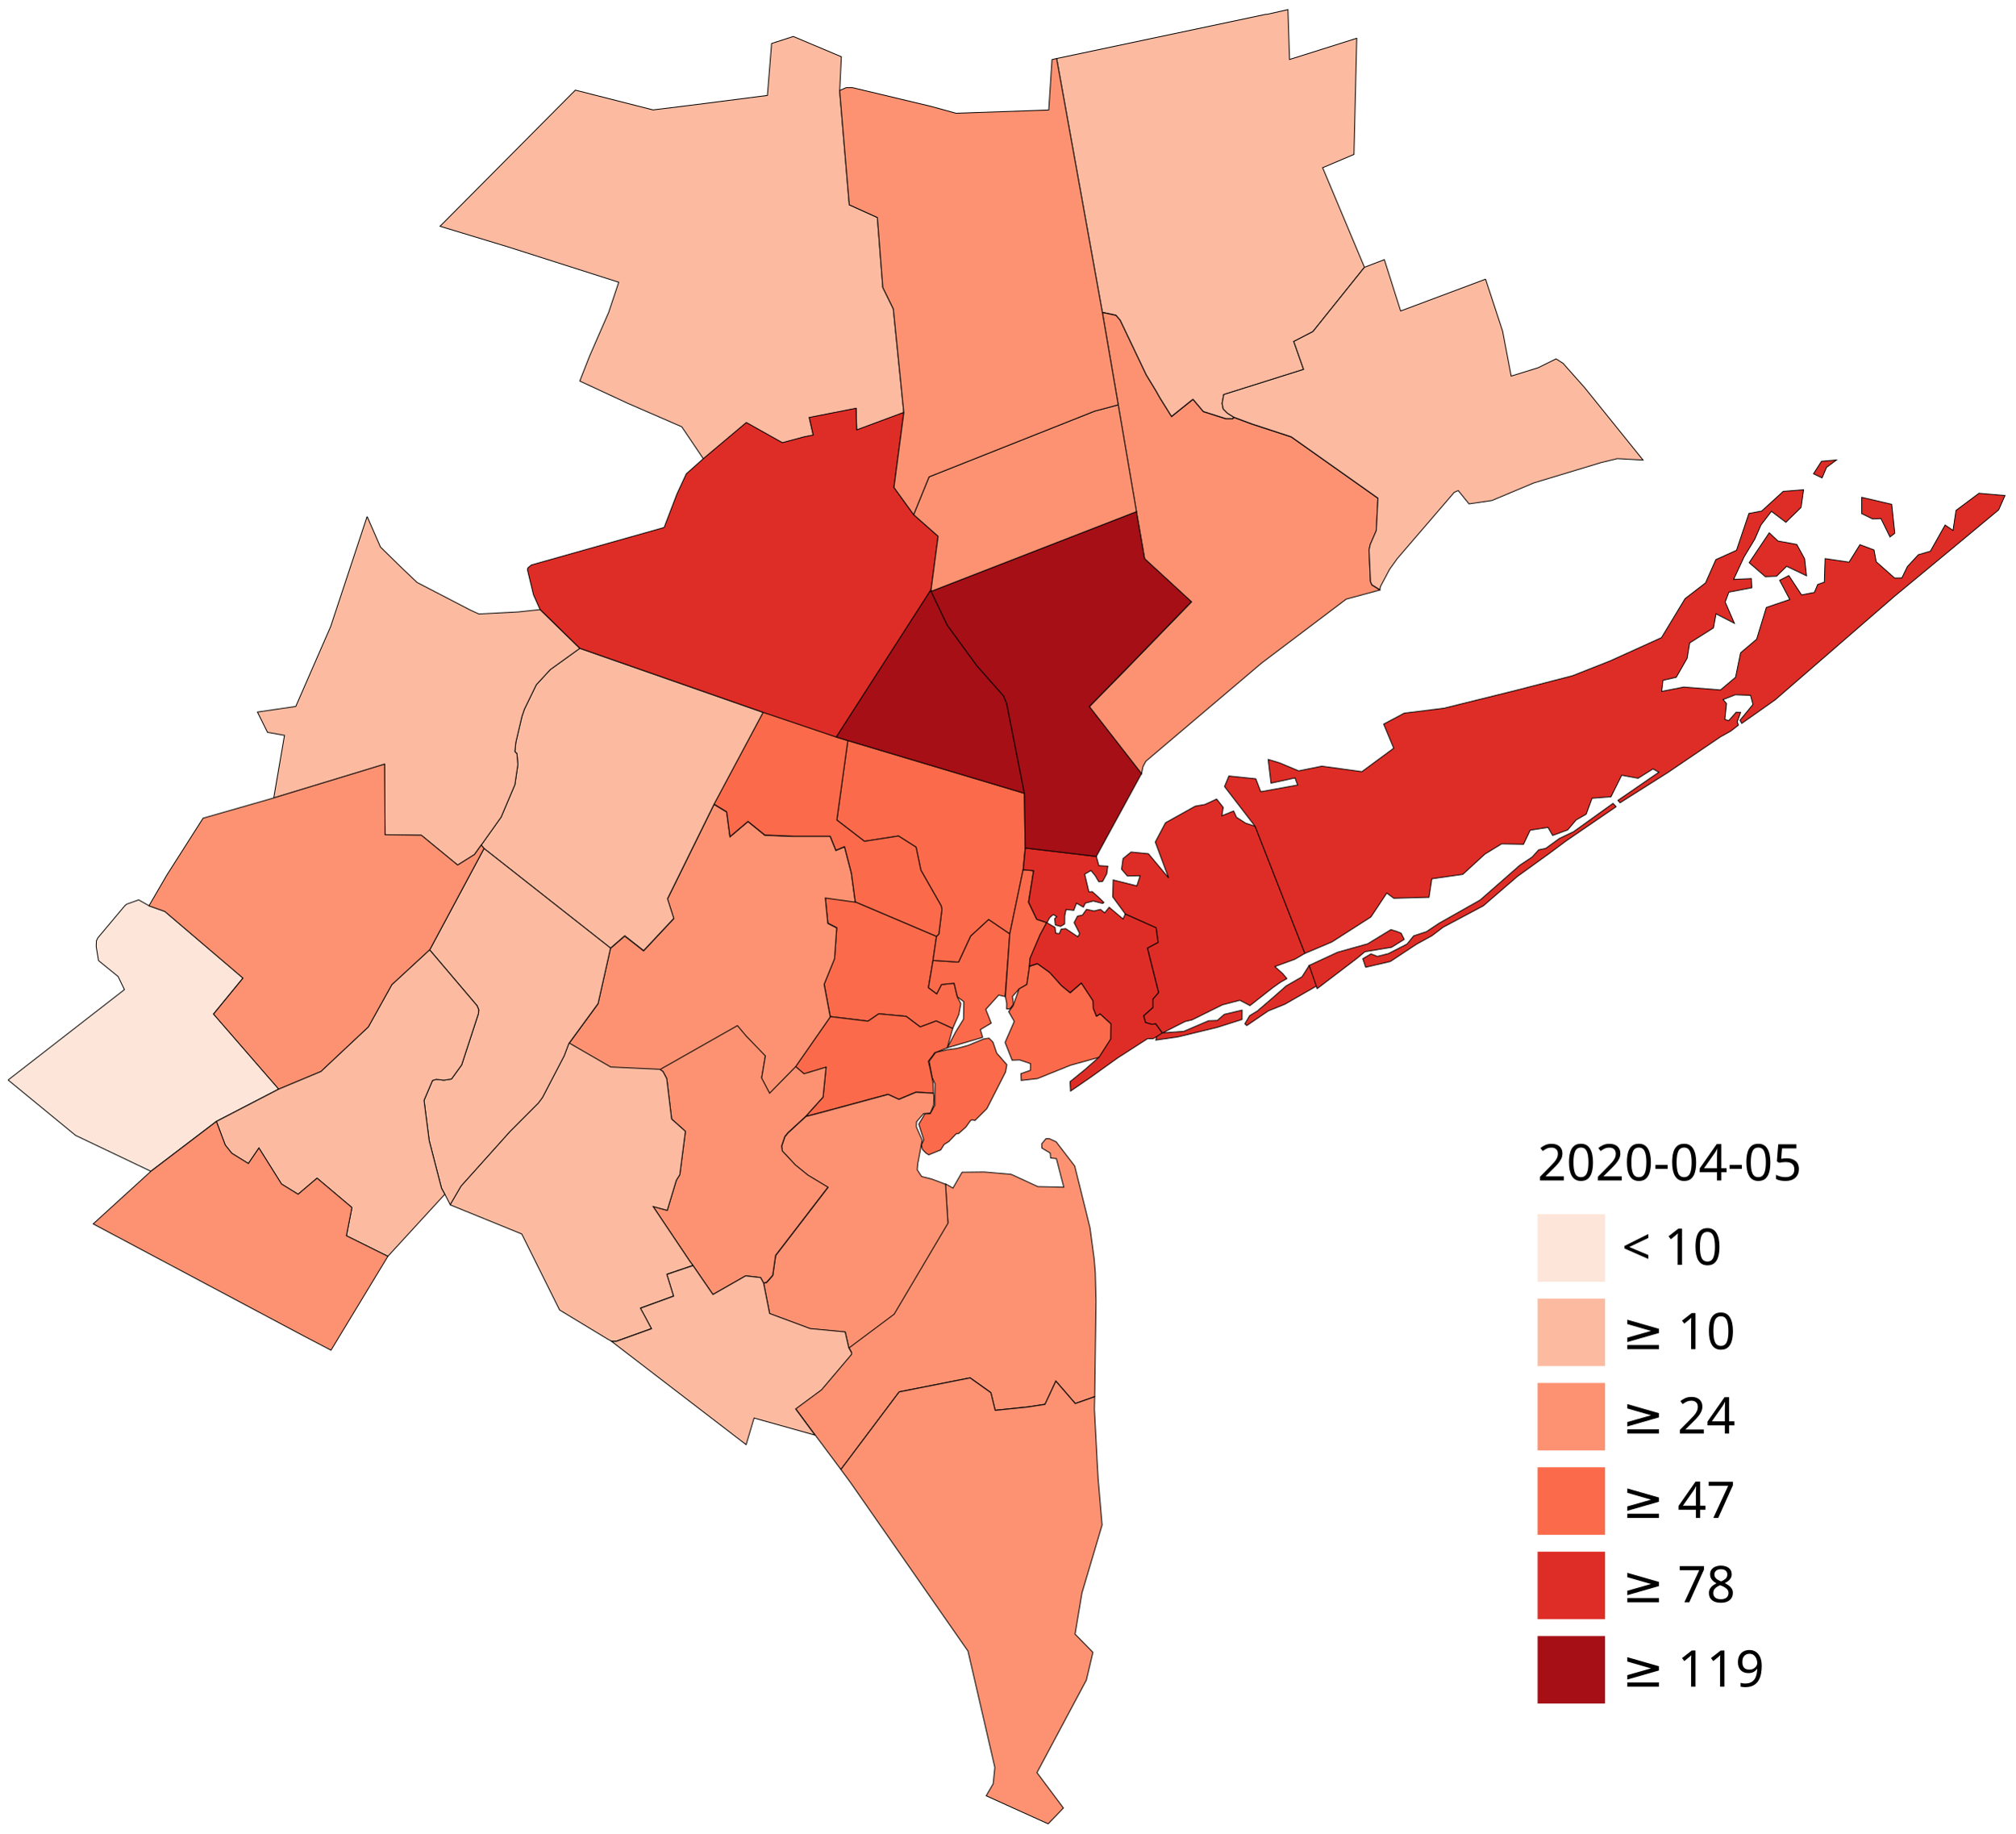
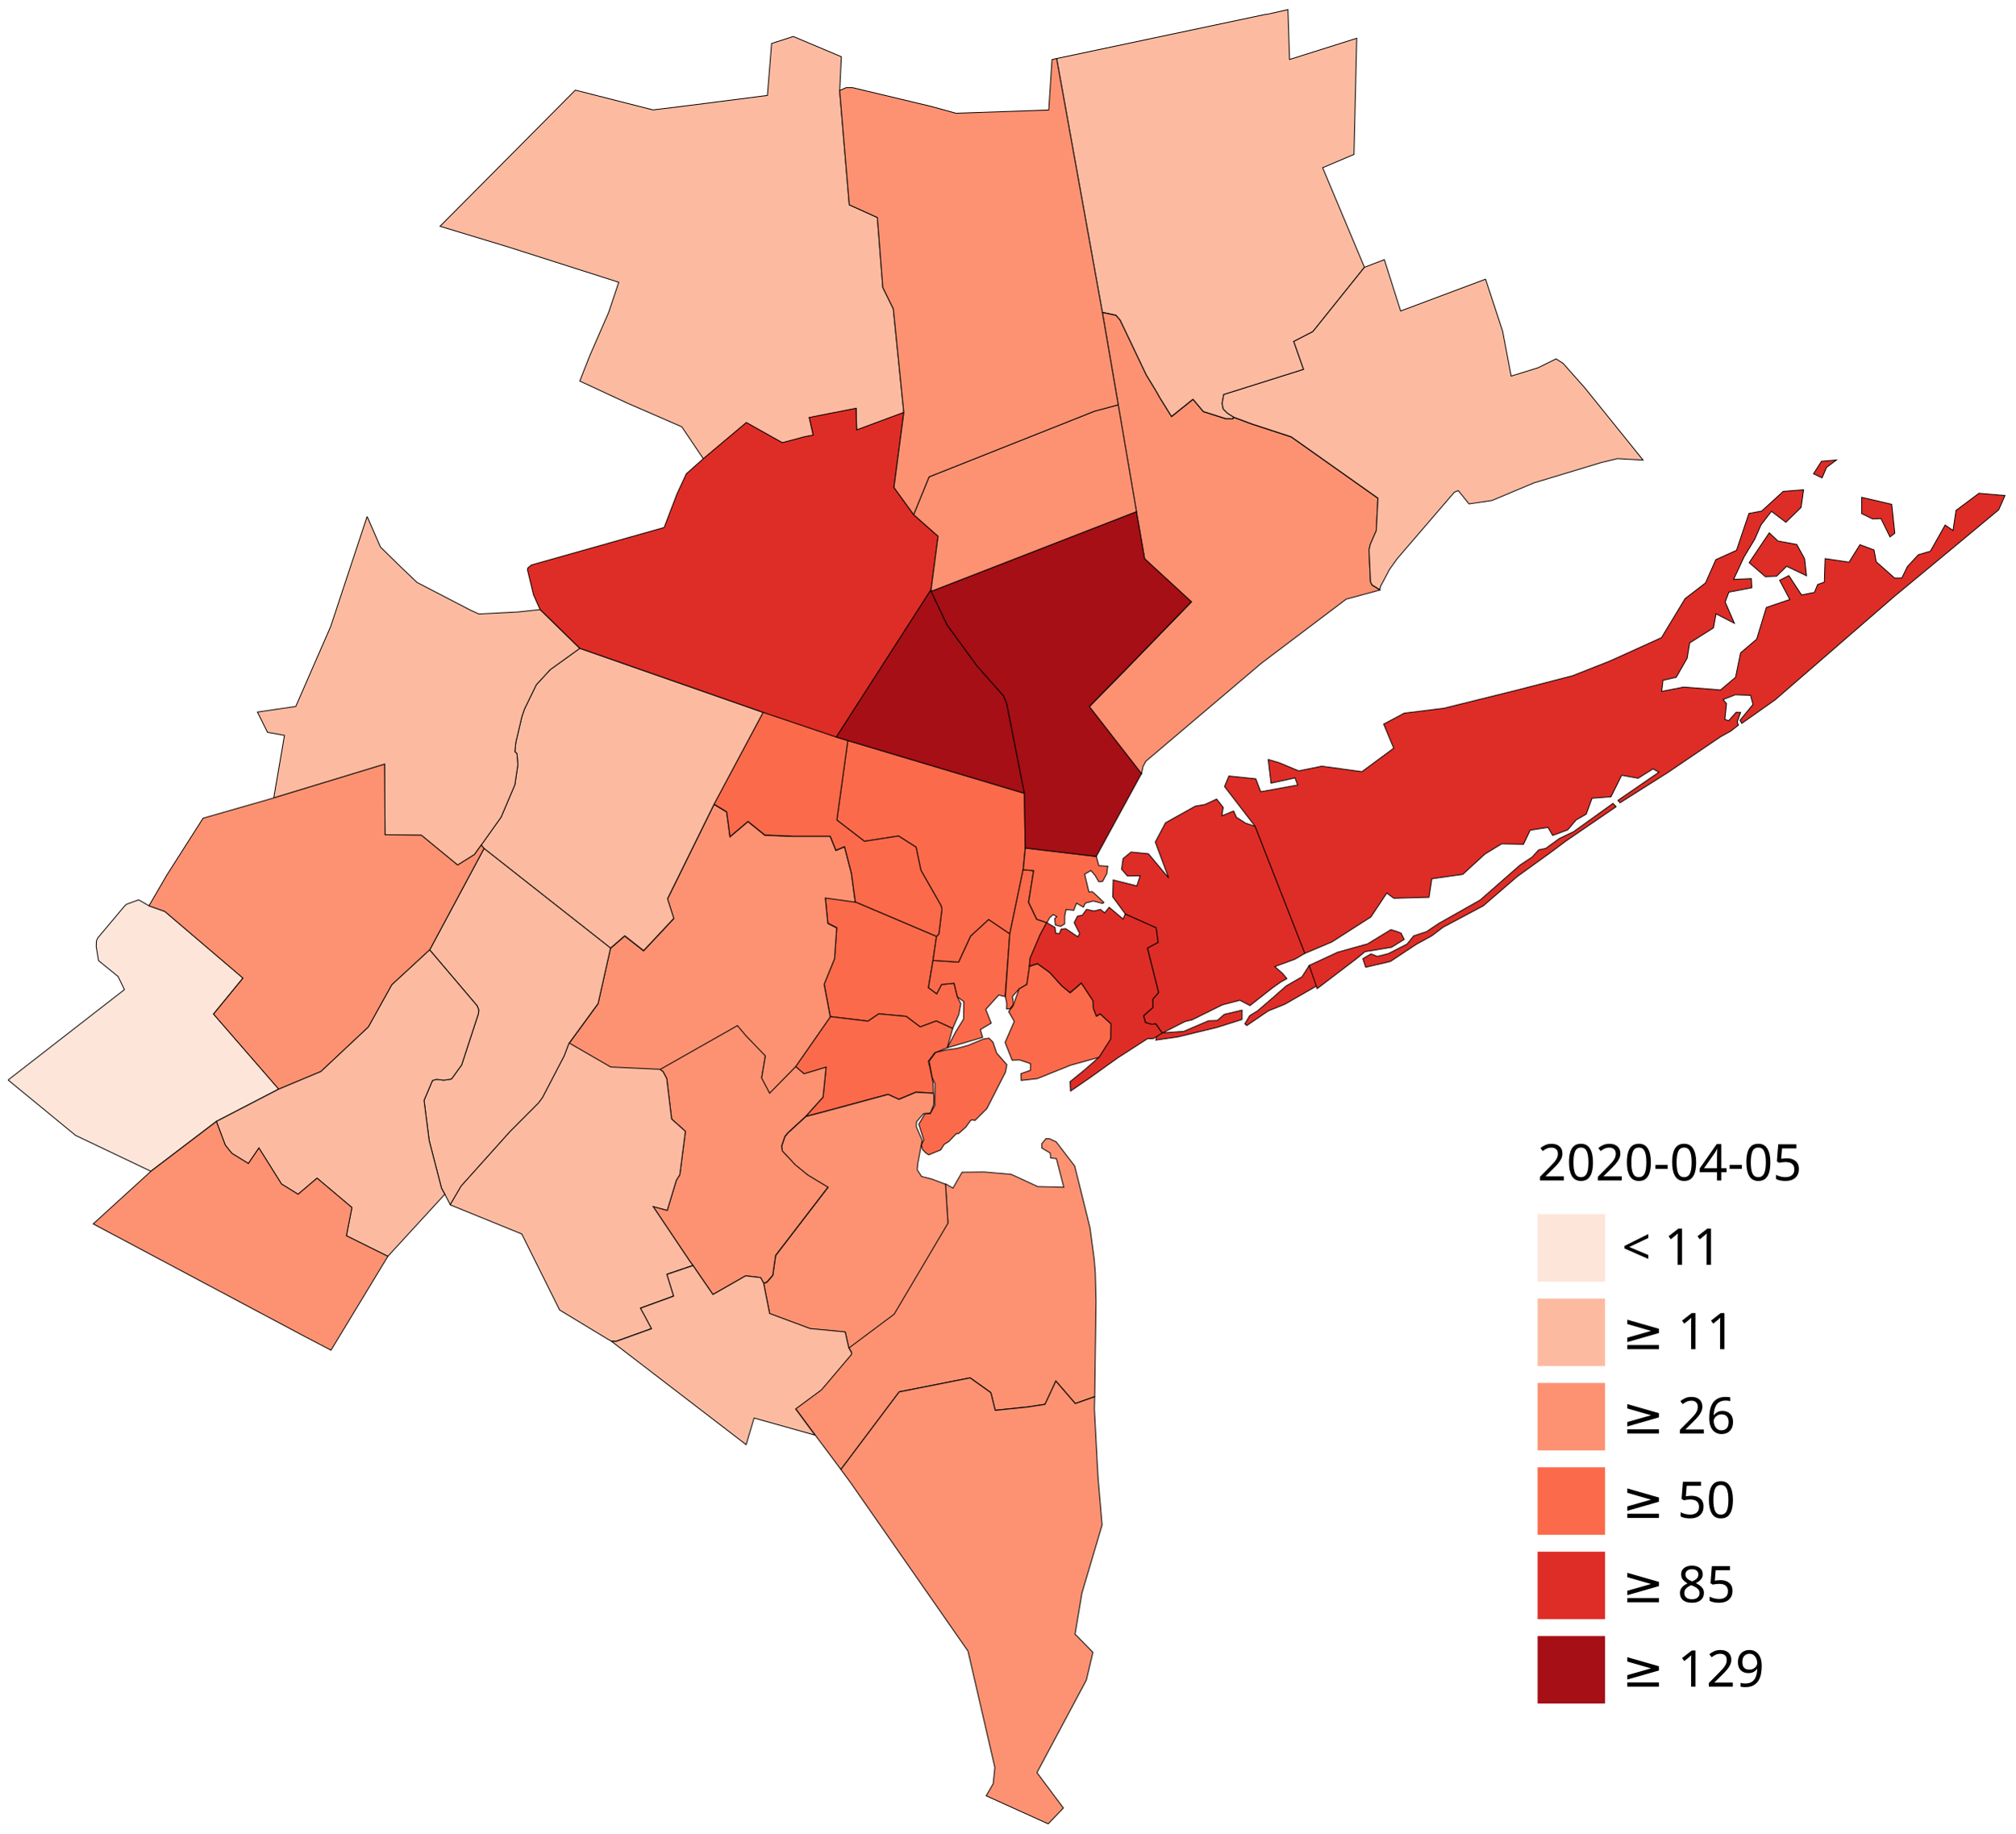
<svg xmlns="http://www.w3.org/2000/svg" id="svg4045" version="1.1" viewBox="0 0 316.019 287.485" height="1086.557" width="1194.401">
  <g transform="translate(108.116 49.338)" id="layer1">
    <g transform="matrix(4.55406 0 0 4.54983 -4052.057 -828.899)" id="g3993" stroke="#000" stroke-width="0.029">
      <path d="m 909.638,171.837 0.74,-0.168 0.055,1.719 2.314,-0.731 -0.095,4.002 -1.079,0.459 1.439,3.43 -1.776,2.218 -0.659,0.34 0.338,0.963 -2.75,0.867 -0.055,0.306 0.037,0.191 0.146,0.146 0.218,0.136 -0.032,0.05 h -0.241 l -0.775,-0.246 -0.357,-0.423 -0.739,0.594 -0.397,-0.639 -0.15,-0.264 -0.323,-0.531 -0.9,-1.89 -0.144,-0.168 -0.467,-0.1 -1.574,-8.743 7.224,-1.528" style="fill:#fcbba1" />
      <path d="m 904.534,185.29 -0.546,-3.182 0.467,0.1 0.144,0.168 0.9,1.89 0.323,0.531 0.15,0.264 0.397,0.639 0.739,-0.594 0.357,0.423 0.775,0.246 h 0.241 l 0.032,-0.05 0.626,0.233 1.351,0.442 2.988,2.115 -0.057,1.116 -0.209,0.481 -0.041,0.186 0.05,1.094 0.048,0.109 0.275,0.171 -1.159,0.314 -2.91,2.2 -3.992,3.389 -0.098,0.188 -0.05,0.247 -1.797,-2.312 1.252,-1.278 2.264,-2.334 -1.611,-1.483 -0.282,-1.623 -0.628,-3.68" style="fill:#fc9272" />
      <path d="m 917.183,180.958 0.587,1.792 0.295,1.549 0.926,-0.287 0.62,-0.307 0.241,0.154 0.747,0.843 2.008,2.492 -0.884,-0.05 -0.562,0.136 -2.314,0.7 -1.446,0.608 -0.788,0.115 -0.371,-0.459 -0.136,0.06 -1.961,2.283 -0.266,0.371 -0.314,0.594 -0.021,0.09 v 0.02 l -0.275,-0.171 -0.048,-0.109 -0.05,-1.094 0.041,-0.186 0.209,-0.481 0.057,-1.116 -2.988,-2.115 -1.351,-0.442 -0.626,-0.233 -0.218,-0.136 -0.146,-0.146 -0.037,-0.191 0.055,-0.306 2.75,-0.867 -0.338,-0.963 0.659,-0.34 1.776,-2.218 0.684,-0.262 0.56,1.769 2.927,-1.097" style="fill:#fcbba1" />
      <path d="m 898.583,212.137 0.259,0.148 0.313,-0.546 0.762,-0.009 0.929,0.08 0.919,0.424 0.894,0.021 -0.255,-0.987 -0.198,-0.021 -0.014,-0.169 -0.286,-0.171 -0.007,-0.149 0.089,-0.105 0.055,-0.07 h 0.121 l 0.232,0.107 0.639,0.835 0.385,1.55 0.13,0.535 0.011,0.04 0.144,1.075 0.039,0.467 0.025,0.99 -0.045,3.287 -0.669,0.236 -0.669,-0.774 -0.374,0.802 -0.571,0.088 -1.144,0.119 -0.148,-0.609 -0.715,-0.51 -2.444,0.483 -2.008,2.676 -0.893,-1.196 -0.665,-0.901 0.891,-0.659 1.034,-1.221 v -0.06 l -0.095,-0.168 1.559,-1.166 1.854,-3.136 -0.084,-1.347" style="fill:#fc9272" />
      <path d="m 894.981,221.987 2.008,-2.676 2.444,-0.483 0.715,0.51 0.148,0.609 1.144,-0.119 0.571,-0.088 0.374,-0.802 0.669,0.774 0.669,-0.235 -0.009,0.426 0.098,1.879 0.03,0.523 0.136,1.59 -0.694,2.345 -0.237,1.418 0.615,0.626 -0.226,0.956 -1.701,3.19 0.91,1.219 -0.524,0.546 -2.134,-0.967 0.241,-0.415 0.057,-0.562 -0.925,-4.009 -4.042,-5.804 -0.337,-0.458" style="fill:#fc9272" />
      <path d="m 899.519,209.926 -0.071,0.03 -0.162,0.226 -0.253,0.225 h -0.073 l -0.259,0.272 -0.162,0.1 -0.119,0.191 -0.412,0.168 -0.095,-0.06 -0.122,-0.126 -0.035,-0.16 0.082,-0.168 -0.173,-0.542 0.211,-0.354 0.182,-0.008 0.162,-0.292 0.005,-0.735 -0.101,-0.227 -0.102,-0.556 0.225,-0.302 0.404,-0.094 0.314,-0.04 0.224,-0.058 0.177,-0.05 0.53,-0.219 0.187,-0.03 0.137,0.137 0.128,0.378 0.351,0.401 -0.046,0.25 -0.642,1.261 -0.412,0.411 -0.08,-0.02" style="fill:#fb6a4a" />
      <path d="m 895.478,202.42 2.797,1.189 -0.121,0.829 -0.158,0.939 0.285,0.213 0.165,-0.321 0.434,-0.045 0.112,0.469 0.122,0.237 -0.07,0.371 -0.211,0.481 -0.566,-0.259 -0.552,0.206 -0.482,-0.364 -0.945,-0.088 -0.37,0.253 -1.3,-0.157 -0.211,-1.122 0.359,-0.884 0.074,-1.059 -0.306,-0.156 -0.086,-0.878 1.032,0.144" style="fill:#fb6a4a" />
      <path d="m 894.617,206.375 1.3,0.157 0.37,-0.253 0.945,0.088 0.482,0.364 0.552,-0.206 0.566,0.259 -0.186,0.666 -0.356,0.141 -0.08,0.03 -0.039,0.06 -0.176,0.232 0.056,0.236 0.107,0.515 0.012,0.346 -0.604,-0.034 -0.589,0.246 -0.371,-0.171 -2.349,0.636 -0.483,0.125 0.595,-0.661 0.103,-1.03 -0.758,0.228 -0.293,-0.251 1.196,-1.719" style="fill:#fb6a4a" />
      <path d="m 900.799,203.522 -0.162,2.161 -0.22,-0.05 -0.445,0.492 0.187,0.474 -0.373,0.223 0.079,0.269 -1.217,0.357 0.287,-0.545 0.272,-0.441 0.01,-0.602 -0.223,-0.167 -0.112,-0.469 -0.434,0.045 -0.165,0.321 -0.285,-0.213 0.158,-0.939 0.88,0.058 0.415,-0.899 0.62,-0.571 0.729,0.496" style="fill:#fb6a4a" />
      <path d="m 895.222,196.861 6.081,1.819 0.027,1.884 -0.071,0.747 -0.46,2.211 -0.729,-0.496 -0.62,0.571 -0.415,0.899 -0.88,-0.058 0.121,-0.829 0.08,-0.08 0.105,-0.85 -0.025,-0.122 -0.699,-1.228 -0.166,-0.795 -0.605,-0.384 -1.173,0.182 -0.95,-0.732 0.378,-2.739" style="fill:#fb6a4a" />
      <path d="m 898.171,209.011 0.016,0.129 -0.009,0.273 -0.076,0.195 -0.041,0.094 -0.112,0.006 -0.119,0.01 -0.242,0.28 -0.007,0.176 0.2,0.457 -0.135,0.737 -0.011,0.03 -0.023,0.257 0.151,0.231 0.343,0.086 0.471,0.176 h 0.005 0.005 l 0.084,1.347 -1.854,3.136 -1.559,1.166 -0.124,-0.548 -1.204,-0.114 -1.398,-0.52 -0.207,-1.046 0.105,-0.03 0.209,-0.241 0.099,-0.686 1.802,-2.349 -0.687,-0.414 -0.435,-0.353 -0.449,-0.481 -0.025,-0.168 0.112,-0.331 0.105,-0.129 0.617,-0.568 0.483,-0.125 2.349,-0.636 0.371,0.171 0.589,-0.246 0.604,0.034" style="fill:#fc9272" />
      <path d="m 893.421,208.094 0.293,0.251 0.758,-0.228 -0.103,1.03 -0.595,0.661 -0.617,0.568 -0.105,0.129 -0.112,0.331 0.025,0.168 0.449,0.481 0.435,0.353 0.687,0.414 -1.802,2.349 -0.099,0.686 -0.209,0.241 -0.105,0.03 -0.102,-0.191 -0.515,-0.06 -1.127,0.644 -0.69,-1.004 -0.107,-0.144 -1.263,-1.884 0.487,0.132 0.313,-1.038 0.119,-0.191 0.193,-1.494 -0.475,-0.424 -0.168,-1.395 -0.128,-0.24 -0.112,-0.08 2.676,-1.519 0.299,0.356 0.664,0.688 -0.129,0.761 0.275,0.524 0.891,-0.909" style="fill:#fc9272" />
      <path d="m 890.611,199.061 0.438,0.266 0.113,0.856 0.621,-0.526 0.58,0.47 0.98,0.04 h 1.271 l 0.196,0.485 0.297,-0.125 0.236,0.911 0.135,0.993 -1.032,-0.144 0.086,0.878 0.306,0.156 -0.074,1.059 -0.359,0.884 0.211,1.122 -1.196,1.719 -0.891,0.909 -0.275,-0.524 0.129,-0.761 -0.664,-0.688 -0.299,-0.356 -2.676,1.519 -1.688,-0.078 -1.431,-0.828 0.994,-1.361 0.429,-1.911 0.491,-0.425 0.65,0.51 1.038,-1.109 -0.216,-0.676 1.599,-3.251" style="fill:#fc9272" />
      <path d="m 894.821,196.74 0.401,0.121 -0.378,2.739 0.95,0.732 1.173,-0.182 0.605,0.384 0.166,0.795 0.699,1.228 0.025,0.122 -0.105,0.85 -0.08,0.08 -2.797,-1.189 -0.135,-0.993 -0.236,-0.911 -0.297,0.125 -0.196,-0.485 h -1.271 l -0.98,-0.04 -0.58,-0.47 -0.621,0.526 -0.113,-0.856 -0.438,-0.266 1.694,-3.173 2.516,0.852" style="fill:#fb6a4a" />
      <path d="m 892.305,195.888 -1.694,3.173 -1.599,3.251 0.216,0.676 -1.038,1.109 -0.65,-0.51 -0.491,0.425 -4.356,-3.432 -0.096,-0.119 0.685,-0.963 0.474,-1.118 0.103,-0.692 -0.032,-0.378 -0.071,-0.07 0.032,-0.313 0.209,-0.892 0.087,-0.257 0.41,-0.843 0.481,-0.522 1.014,-0.731 6.315,2.209" style="fill:#fcbba1" />
      <path d="m 882.694,200.58 4.356,3.432 -0.429,1.911 -0.994,1.361 -0.166,0.44 -0.749,1.439 -0.137,0.185 -0.979,0.983 -1.688,1.884 -0.376,0.644 -0.187,-0.362 -0.114,-0.209 -0.424,-1.64 -0.178,-1.387 0.292,-0.686 0.136,-0.04 0.257,0.03 0.26,-0.04 0.351,-0.486 0.578,-1.771 0.009,-0.135 -0.057,-0.136 -1.631,-1.922 1.872,-3.496" style="fill:#fcbba1" />
      <path d="m 885.626,207.284 1.431,0.828 1.688,0.078 0.112,0.08 0.128,0.24 0.168,1.395 0.475,0.424 -0.193,1.494 -0.119,0.191 -0.313,1.038 -0.487,-0.132 1.263,1.884 0.107,0.144 -0.896,0.304 0.231,0.75 -1.141,0.416 0.179,0.327 0.201,0.379 -1.211,0.435 h -0.168 l -0.114,-0.06 -1.671,-1.013 -1.302,-2.619 -2.466,-1.005 0.376,-0.644 1.688,-1.884 0.979,-0.983 0.137,-0.185 0.749,-1.439 0.166,-0.44" style="fill:#fcbba1" />
      <path d="m 889.887,214.95 0.69,1.004 1.127,-0.644 0.515,0.06 0.102,0.191 0.207,1.046 1.398,0.52 1.204,0.114 0.124,0.548 0.095,0.168 v 0.06 l -1.034,1.221 -0.891,0.659 0.665,0.901 -2.096,-0.588 -0.273,0.918 -4.635,-3.561 h 0.168 l 1.211,-0.435 -0.201,-0.379 -0.179,-0.327 1.141,-0.416 -0.231,-0.75 0.896,-0.304" style="fill:#fcbba1" />
      <path style="fill:#fb6a4a" d="m 901.258,201.418 -0.459,2.211 -0.151,2.163 0.046,0.233 -0.003,0.19 0.103,0.004 0.127,-0.154 -0.013,-0.17 -0.021,-0.103 0.232,-0.265 0.268,-0.154 0.092,-0.625 0.023,-0.271 0.344,-0.811 0.229,-0.422 -0.35,-0.117 -0.281,-0.588 0.174,-1.088 z" transform="translate(0 -.107)" />
      <path d="m 894.94,174.458 0.332,3.938 0.967,0.438 0.188,2.412 0.362,0.738 0.361,3.577 -1.622,0.603 -0.019,-0.745 -1.613,0.316 0.137,0.606 -0.305,0.06 -0.759,0.204 -1.239,-0.696 -1.48,1.246 -0.747,-1.109 -1.865,-0.811 -1.646,-0.765 0.337,-0.859 0.658,-1.51 0.346,-1.036 -3.799,-1.214 -2.355,-0.715 4.66,-4.692 2.676,0.682 1.296,-0.16 2.642,-0.339 0.144,-1.79 0.747,-0.242 1.655,0.699 -0.057,1.166" style="fill:#fcbba1" />
-       <path d="m 901.33,200.564 2.45,0.291 0.086,0.316 0.307,0.02 -0.035,0.262 -0.143,0.262 -0.13,0.012 -0.123,-0.21 -0.147,-0.178 -0.217,0.126 0.146,0.613 0.115,-0.01 0.192,0.172 0.209,0.2 -0.043,0.034 -0.322,-0.083 -0.273,0.071 -0.069,0.139 -0.236,-0.136 -0.095,0.247 -0.265,-0.029 -0.045,0.212 -0.003,0.284 -0.141,0.087 -0.179,-0.049 -0.024,-0.221 0.073,-0.065 -0.122,-0.074 -0.121,0.104 -0.097,0.177 -0.349,-0.118 -0.282,-0.588 0.175,-1.087 -0.359,-0.033 0.071,-0.747" style="fill:#de2d26" />
+       <path d="m 901.33,200.564 2.45,0.291 0.086,0.316 0.307,0.02 -0.035,0.262 -0.143,0.262 -0.13,0.012 -0.123,-0.21 -0.147,-0.178 -0.217,0.126 0.146,0.613 0.115,-0.01 0.192,0.172 0.209,0.2 -0.043,0.034 -0.322,-0.083 -0.273,0.071 -0.069,0.139 -0.236,-0.136 -0.095,0.247 -0.265,-0.029 -0.045,0.212 -0.003,0.284 -0.141,0.087 -0.179,-0.049 -0.024,-0.221 0.073,-0.065 -0.122,-0.074 -0.121,0.104 -0.097,0.177 -0.349,-0.118 -0.282,-0.588 0.175,-1.087 -0.359,-0.033 0.071,-0.747" style="fill:#fb6a4a" />
      <path d="m 900.91,206.009 0.209,-0.589 0.269,-0.154 0.09,-0.624 0.277,-0.089 0.423,0.303 0.405,0.453 0.297,0.245 0.387,-0.334 0.405,0.616 0.007,0.254 0.107,0.272 0.13,-0.077 0.373,0.342 -0.007,0.523 -0.4,0.625 -0.99,0.275 -1.143,0.461 -0.556,0.063 -0.007,-0.235 0.323,-0.112 0.004,-0.232 -0.375,-0.127 -0.259,0.009 -0.241,-0.613 0.316,-0.723 -0.192,-0.337 z" style="fill:#fb6a4a" />
      <path d="m 898.09,191.718 0.556,1.166 1.027,1.406 0.916,1.036 0.105,0.264 0.608,3.09 -6.081,-1.819 -0.401,-0.121 3.27,-5.092 v 0.07" style="fill:#a50f15" />
      <path style="fill:#de2d26" d="m 907.922,198.984 -0.406,0.188 -0.33,0.057 -1.023,0.572 -0.352,0.664 0.459,1.238 -0.697,-0.834 -0.596,-0.059 -0.277,0.225 -0.051,0.367 0.201,0.234 0.438,-0.01 -0.113,0.352 -0.814,-0.205 -0.016,0.582 0.434,0.592 1.061,0.475 0.068,0.502 -0.367,0.195 0.385,1.535 -0.195,0.223 0.002,0.289 -0.322,0.287 0.065,0.234 0.223,0.062 0.129,-0.018 0.223,0.312 -0.17,0.012 -0.053,0.236 0.775,-0.113 1.34,-0.326 0.854,-0.271 0.002,-0.322 -0.615,0.146 -0.236,0.209 -0.305,0.012 -0.854,0.365 -0.725,0.051 0.771,-0.391 0.24,-0.057 1.045,-0.518 0.602,-0.158 0.348,0.184 0.772,-0.608 0.273,-0.194 0.226,-0.129 -0.139,-0.167 -0.276,-0.247 0.693,-0.254 0.344,-0.203 -1.713,-4.377 -0.332,-0.109 -0.312,-0.201 -0.098,-0.217 -0.406,0.164 0.047,-0.289 z m 3.189,5.733 -0.249,0.394 -0.54,0.31 -0.477,0.42 -0.514,0.443 -0.27,0.166 -0.166,0.279 0.066,0.061 0.742,-0.506 0.568,-0.229 1.114,-0.64 z" transform="translate(0 -.107)" />
      <path d="m 897.149,185.561 -0.339,2.577 0.678,0.937 0.843,0.745 -0.24,1.828 -3.27,5.092 -2.516,-0.852 -6.315,-2.209 -1.367,-1.337 -0.225,-0.503 -0.209,-0.87 0.016,-0.06 0.121,-0.1 4.571,-1.292 0.442,-1.157 0.321,-0.692 0.587,-0.523 1.48,-1.246 1.239,0.696 0.759,-0.204 0.305,-0.06 -0.137,-0.606 1.613,-0.316 0.019,0.745 1.622,-0.603" style="fill:#de2d26" />
      <path d="m 902.074,203.138 0.284,0.165 0.022,0.197 0.127,0.017 0.059,-0.155 0.156,-0.02 0.421,0.281 0.063,-0.111 -0.19,-0.375 0.115,-0.224 0.17,-0.036 0.141,-0.198 0.258,0.056 0.223,-0.055 0.143,0.119 0.156,-0.192 0.478,0.404 0.076,-0.17 1.061,0.474 0.068,0.501 -0.369,0.196 0.386,1.534 -0.197,0.223 0.002,0.289 -0.321,0.287 0.063,0.234 0.222,0.062 0.13,-0.017 0.227,0.316 -0.306,0.193 -0.199,0.002 -1.034,0.667 -0.968,0.694 -0.649,0.445 -0.016,-0.324 0.486,-0.395 0.515,-0.453 0.4,-0.625 0.007,-0.523 -0.373,-0.342 -0.13,0.077 -0.107,-0.272 -0.007,-0.254 -0.405,-0.616 -0.387,0.334 -0.297,-0.245 -0.405,-0.453 -0.423,-0.303 -0.277,0.089 0.023,-0.271 0.346,-0.811 0.227,-0.422" style="fill:#de2d26" />
      <path style="fill:#de2d26" d="m 928.476,187.773 0.295,0.141 0.156,-0.364 0.338,-0.252 -0.513,0.044 z m -0.342,0.551 -0.701,0.056 -0.742,0.678 -0.438,0.082 -0.428,1.27 -0.711,0.322 -0.357,0.803 -0.703,0.541 -0.812,1.344 -1.775,0.805 -1.293,0.51 -1.988,0.514 -2.439,0.605 -1.367,0.17 -0.705,0.377 0.346,0.83 -1.096,0.809 -1.381,-0.189 -0.795,0.162 -0.658,-0.275 -0.393,-0.119 0.098,0.816 0.826,-0.18 0.09,0.246 -1.271,0.23 -0.17,-0.445 -0.926,-0.096 -0.15,0.363 1.053,1.371 1.713,4.379 0.928,-0.393 1.346,-0.863 0.547,-0.824 0.242,0.18 1.211,-0.033 0.098,-0.639 1.066,-0.152 0.764,-0.701 0.572,-0.35 0.754,0.014 0.232,-0.486 0.613,-0.096 0.16,0.277 0.518,-0.191 0.291,-0.344 0.346,-0.199 0.201,-0.547 0.652,-0.051 0.369,-0.742 0.564,0.104 0.514,-0.324 0.203,0.115 -1.41,0.971 0.072,0.082 1.641,-1.039 1.814,-1.232 0.365,-0.204 0.257,-0.202 -0.043,-0.108 0.117,-0.326 -0.153,-0.006 -0.256,0.288 -0.133,-0.043 0.058,-0.547 -0.121,-0.137 0.42,-0.166 0.528,0.019 0.084,0.315 -0.446,0.544 0.06,0.108 1.149,-0.811 4.107,-3.566 1.828,-1.516 1.762,-1.467 0.217,-0.492 -0.896,-0.078 -0.789,0.59 -0.105,0.691 -0.271,-0.186 -0.508,0.902 -0.414,0.121 -0.377,0.408 -0.191,0.393 -0.25,0.002 -0.631,-0.559 -0.078,-0.408 -0.484,-0.182 -0.375,0.602 -0.824,-0.121 -0.027,0.809 -0.229,0.082 -0.113,0.273 -0.443,0.086 -0.438,-0.666 -0.316,0.162 0.35,0.662 -0.807,0.273 -0.334,1.094 -0.553,0.471 -0.174,0.842 -0.518,0.438 -1.268,-0.1 -0.758,0.15 0.045,-0.383 0.457,-0.105 0.375,-0.656 0.088,-0.529 0.818,-0.518 0.088,-0.484 0.633,0.326 -0.318,-0.732 0.129,-0.342 0.789,-0.152 -0.016,-0.312 -0.611,0.027 0.361,-0.777 0.369,-0.613 0.213,-0.488 0.359,-0.469 0.498,0.377 0.523,-0.512 z m 2.002,0.261 v 0.561 l 0.377,0.184 0.285,-0.014 0.311,0.633 0.166,-0.127 -0.107,-0.996 z m -3.184,1.223 -0.691,1.029 0.557,0.482 0.385,-0.016 0.348,-0.342 0.684,0.326 -0.065,-0.584 -0.271,-0.494 -0.648,-0.119 z m -5.381,9.326 -1.357,0.975 -0.486,0.232 -0.475,0.344 -0.24,0.049 -0.225,0.248 -0.418,0.277 -1.371,1.203 -1.422,0.805 -0.428,0.287 -0.443,0.146 -0.225,0.281 -0.645,0.33 -0.379,0.096 -0.219,-0.086 -0.281,0.166 0.098,0.293 0.85,-0.199 0.902,-0.596 0.529,-0.291 0.385,-0.293 1.387,-0.74 1.17,-1.01 1.131,-0.816 0.541,-0.404 1.729,-1.184 z m -7.646,4.35 -0.803,0.49 -1.033,0.289 -0.979,0.455 0.275,0.799 1.371,-1.045 0.273,-0.227 0.918,-0.154 0.434,-0.271 -0.105,-0.213 -0.143,-0.057 z" transform="translate(0 -.107)" />
      <path d="m 898.09,191.718 7.071,-2.748 0.282,1.623 1.611,1.483 -2.264,2.334 -1.252,1.278 1.797,2.312 -1.556,2.855 -2.45,-0.291 -0.027,-1.884 -0.608,-3.09 -0.105,-0.264 -0.916,-1.036 -1.027,-1.406 -0.556,-1.166" style="fill:#a50f15" />
      <path d="m 904.534,185.29 0.628,3.68 -7.071,2.748 v -0.07 l 0.24,-1.828 -0.843,-0.745 0.531,-1.303 5.705,-2.266 0.809,-0.216" style="fill:#fc9272" />
      <path d="m 902.414,173.365 1.574,8.743 0.546,3.182 -0.809,0.216 -5.705,2.266 -0.531,1.303 -0.678,-0.937 0.339,-2.577 -0.361,-3.577 -0.362,-0.738 -0.188,-2.412 -0.967,-0.438 -0.332,-3.938 0.226,-0.1 h 0.216 l 2.721,0.65 0.847,0.234 3.191,-0.113 0.112,-1.736 0.16,-0.04" style="fill:#fc9272" />
      <path d="m 866.304,208.562 4.008,-3.118 -0.218,-0.451 -0.674,-0.548 -0.08,-0.483 0.007,-0.199 0.05,-0.104 0.925,-1.102 0.07,-0.06 0.41,-0.146 0.353,0.201 0.547,0.193 2.692,2.298 -1.014,1.239 2.245,2.587 -2.147,1.114 -2.259,1.721 -2.588,-1.234 -2.327,-1.913" style="fill:#fee5d9" />
      <path d="m 878.668,189.138 0.46,1.053 0.738,0.723 0.522,0.497 1.831,0.95 0.298,0.137 1.351,-0.07 0.754,-0.08 1.367,1.337 -1.014,0.731 -0.481,0.522 -0.41,0.843 -0.087,0.257 -0.209,0.892 -0.032,0.313 0.071,0.07 0.032,0.378 -0.103,0.692 -0.474,1.118 -0.685,0.963 -0.234,0.328 -0.578,0.362 -1.25,-1.028 -1.25,-0.017 -0.016,-2.432 -3.817,1.163 0.371,-2.159 -0.585,-0.104 -0.347,-0.699 1.32,-0.193 1.201,-2.752 1.255,-3.792" style="fill:#fcbba1" />
      <path d="m 875.453,198.837 3.817,-1.163 0.016,2.432 1.25,0.017 1.25,1.028 0.578,-0.362 0.234,-0.328 0.096,0.119 -1.872,3.496 -1.299,1.2 -0.81,1.457 -1.634,1.534 -1.454,0.608 -2.245,-2.587 1.014,-1.239 -2.692,-2.298 -0.547,-0.193 0.619,-1.066 1.246,-1.956 2.434,-0.698" style="fill:#fc9272" />
      <path d="m 880.822,204.076 1.631,1.922 0.057,0.136 -0.009,0.135 -0.578,1.771 -0.351,0.486 -0.26,0.04 -0.257,-0.03 -0.136,0.04 -0.292,0.686 0.178,1.387 0.424,1.64 0.114,0.209 -1.961,2.139 -1.428,-0.709 0.19,-0.972 -1.2,-1.013 -0.653,0.555 -0.571,-0.353 -0.778,-1.241 -0.363,0.535 -0.571,-0.353 -0.226,-0.285 -0.305,-0.812 2.147,-1.114 1.454,-0.608 1.634,-1.534 0.81,-1.457 1.299,-1.2" style="fill:#fcbba1" />
      <path d="m 873.478,209.988 0.305,0.812 0.226,0.285 0.571,0.353 0.363,-0.535 0.778,1.241 0.571,0.353 0.653,-0.555 1.2,1.013 -0.19,0.972 1.428,0.709 -1.959,3.236 -0.916,-0.479 -7.272,-3.874 1.984,-1.81 2.259,-1.721" style="fill:#fc9272" />
    </g>
    <g id="g1003" transform="matrix(.26458 0 0 .26458 127.715 -62.671)">
      <path d="m 20,820 h 40 v 40 H 20 Z" fill="#fcbba1" />
      <path d="m 20,870 h 40 v 40 H 20 Z" fill="#fc9272" />
      <path d="m 20,920 h 40 v 40 H 20 Z" fill="#fb6a4a" />
      <path d="m 20,970 h 40 v 40 H 20 Z" fill="#de2d26" />
      <path d="m 20,770 h 40 v 40 H 20 Z" fill="#fee5d9" />
      <path d="m 20,1020 h 40 v 40 H 20 Z" fill="#a50f15" />
      <g font-size="30" font-family="Verdana">
        <text x="70" y="1050">
-           <tspan id="tspan905" x="70" y="1050">≥ 119</tspan>
+           <tspan id="tspan905" x="70" y="1050">≥ 129</tspan>
        </text>
        <text y="1000" x="70">
-           <tspan y="1000" x="70" id="tspan919">≥ 78</tspan>
+           <tspan y="1000" x="70" id="tspan919">≥ 85</tspan>
        </text>
        <text x="70" y="950">
-           <tspan id="tspan923" x="70" y="950">≥ 47</tspan>
+           <tspan id="tspan923" x="70" y="950">≥ 50</tspan>
        </text>
        <text y="900" x="70">
-           <tspan y="900" x="70" id="tspan927">≥ 24</tspan>
+           <tspan y="900" x="70" id="tspan927">≥ 26</tspan>
        </text>
        <text x="70" y="850">
-           <tspan id="tspan931" x="70" y="850">≥ 10</tspan>
+           <tspan id="tspan931" x="70" y="850">≥ 11</tspan>
        </text>
        <text y="800" x="70">
-           <tspan y="800" x="70" id="tspan935">&lt; 10</tspan>
+           <tspan y="800" x="70" id="tspan935">&lt; 11</tspan>
        </text>
        <text x="20" y="750">
          <tspan id="tspan939" x="20" y="750">2020-04-05</tspan>
        </text>
      </g>
    </g>
  </g>
</svg>
